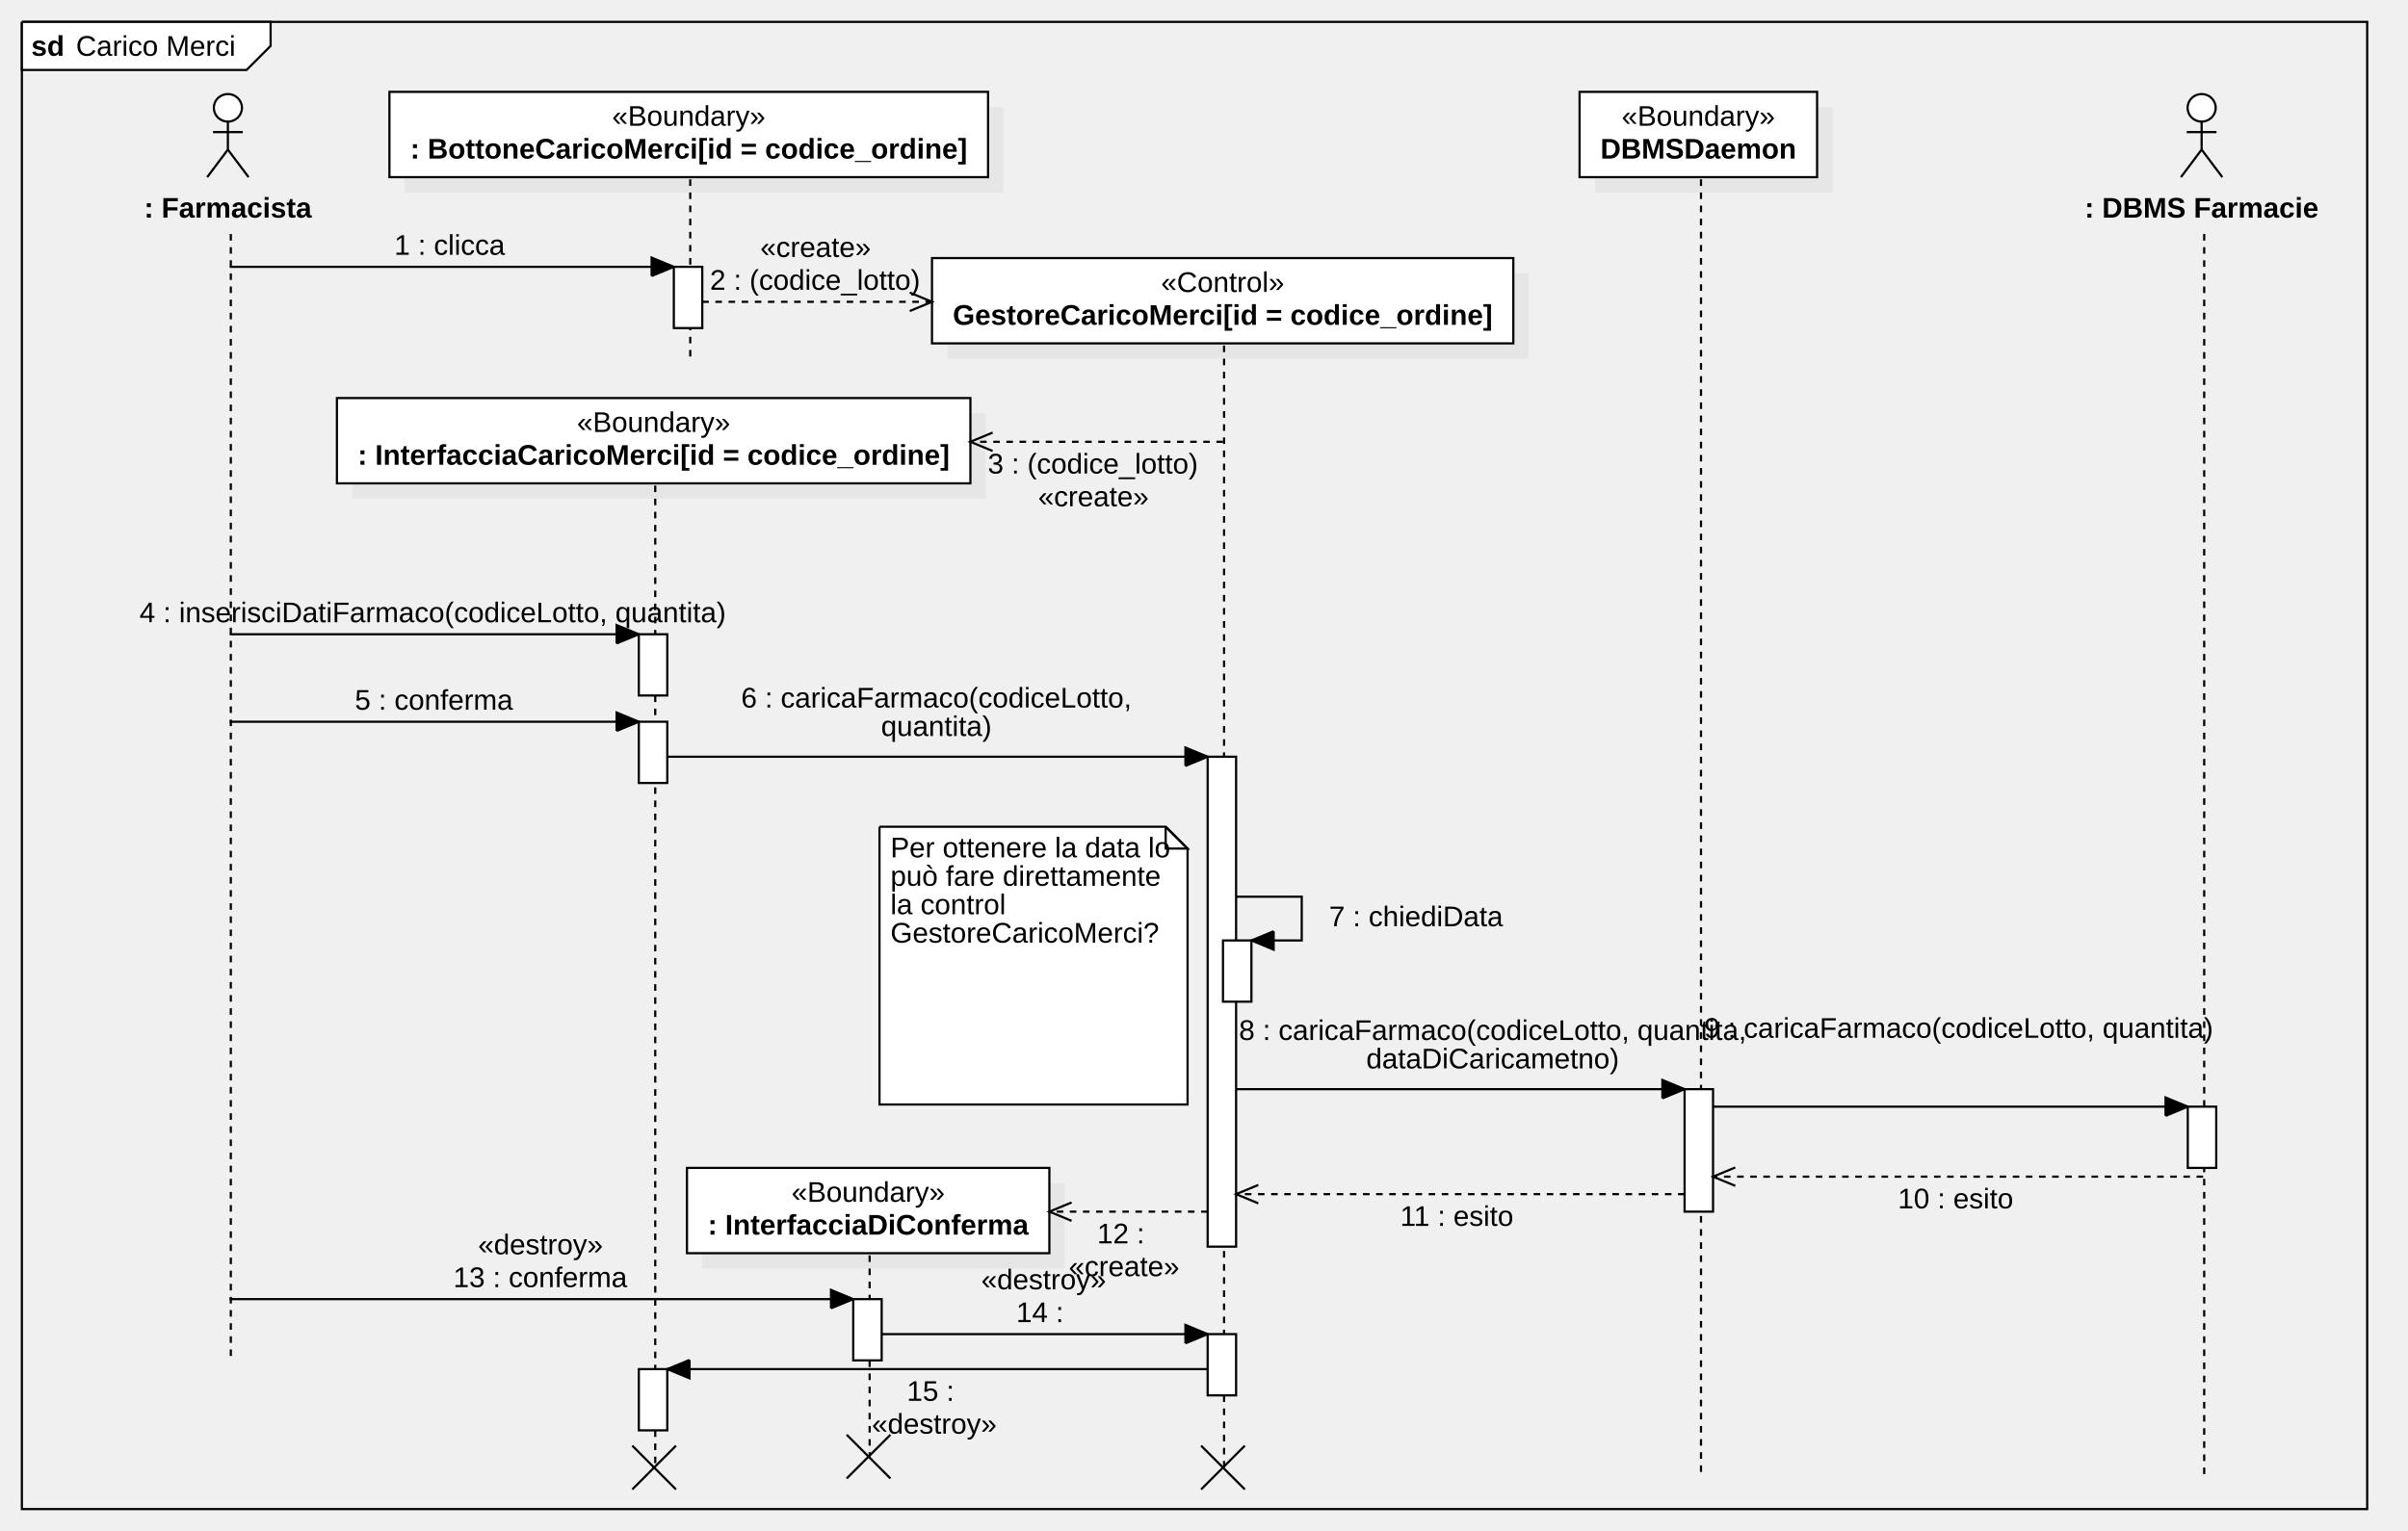
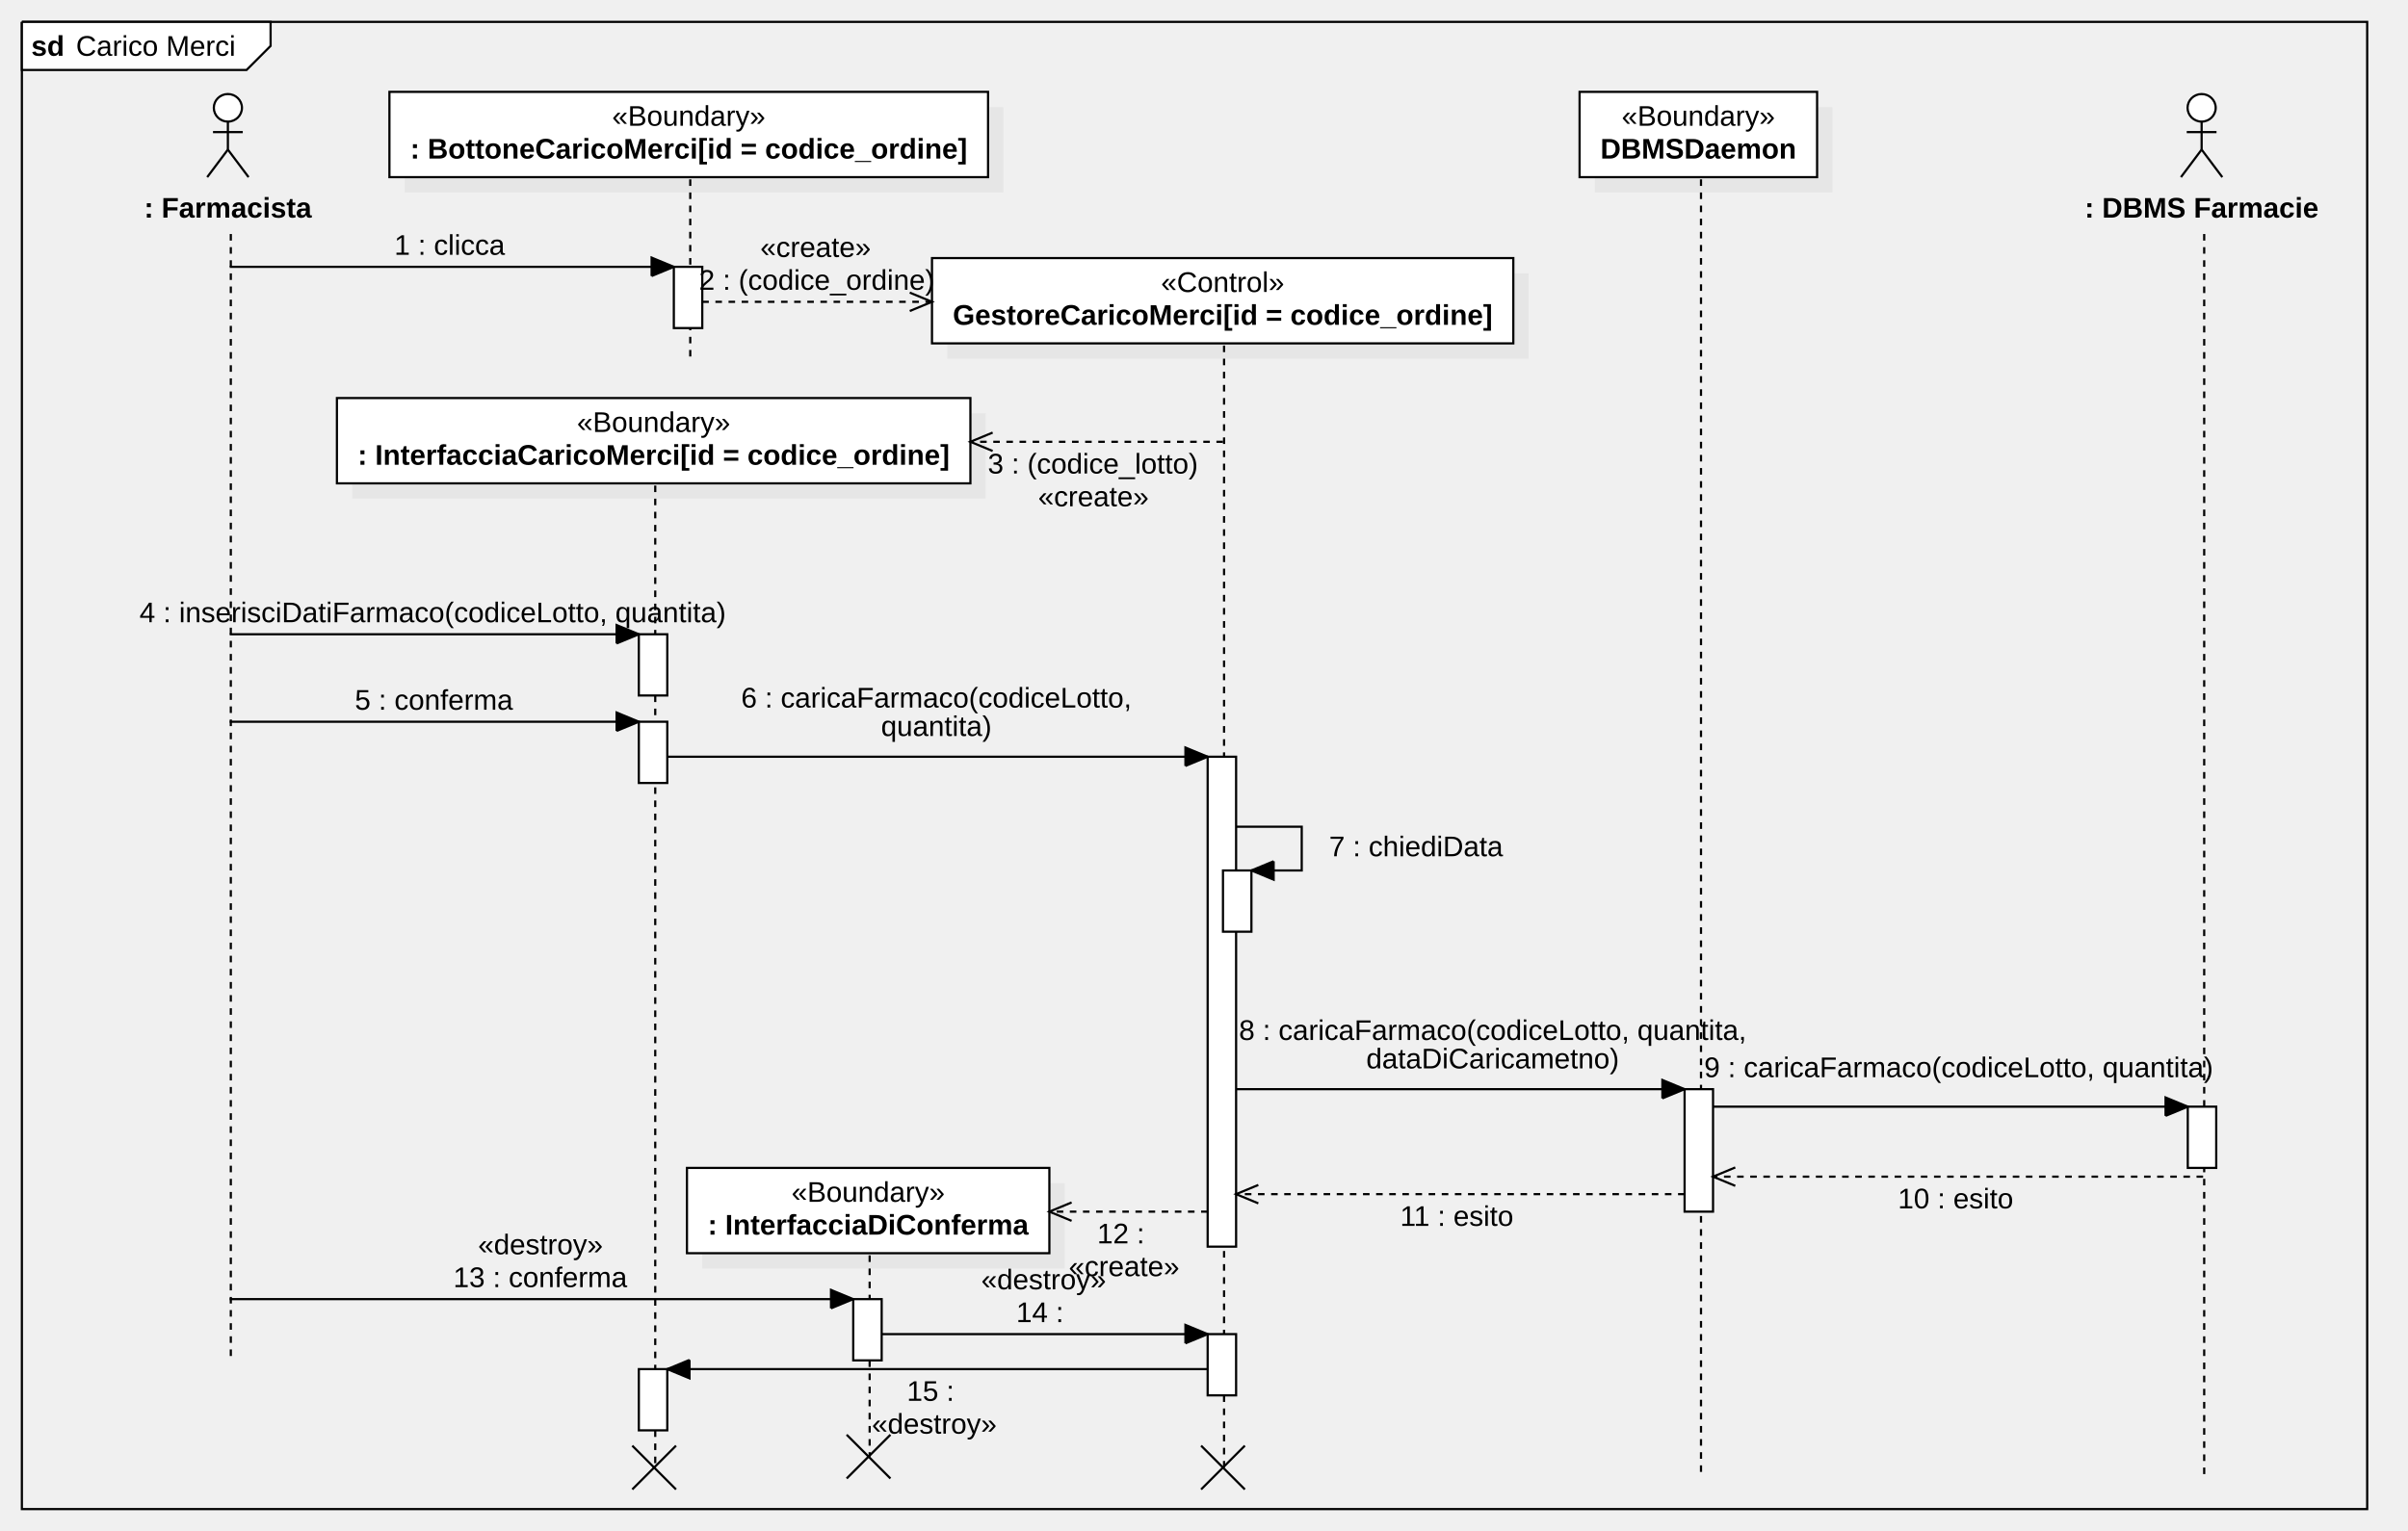
<svg xmlns="http://www.w3.org/2000/svg" height="700" version="1.1" width="1100.656">
  <defs />
  <g>
    <g transform="translate(-6,2) scale(1,1)">
      <path d="M 16 8 L 1088 8 L 1088 688 L 16 688 L 16 8" fill="none" stroke="#000000" stroke-miterlimit="10" />
    </g>
    <g transform="translate(-6,2) scale(1,1)">
      <path d="M 16 8 L 16 30 L 118.684 30 L 129.684 19 L 129.684 8 L 16 8" fill="#ffffff" stroke="none" />
    </g>
    <g transform="translate(-6,2) scale(1,1)">
      <path d="M 16 8 L 16 30 L 118.684 30 L 129.684 19 L 129.684 8 L 16 8 L 16 8" fill="none" stroke="#000000" stroke-miterlimit="10" />
    </g>
    <g transform="translate(-6,2) scale(1,1)">
      <g>
        <path fill="none" stroke="none" />
        <text fill="#000000" font-family="Arial" font-size="13px" font-style="normal" font-weight="normal" stroke="none" text-decoration="none" x="40.73" y="23.5">Carico Merci</text>
      </g>
    </g>
    <g transform="translate(-6,2) scale(1,1)">
      <g>
        <path fill="none" stroke="none" />
        <text fill="#000000" font-family="Arial" font-size="13px" font-style="normal" font-weight="bold" stroke="none" text-decoration="none" x="20.28" y="23.5">sd</text>
      </g>
    </g>
    <g transform="translate(-6,2) scale(1,1)">
      <path d="M 103.734 47.3 C 103.734 43.821 106.613 41 110.164 41 C 113.714 41 116.593 43.821 116.593 47.3 C 116.593 50.779 113.714 53.6 110.164 53.6 C 106.613 53.6 103.734 50.779 103.734 47.3 Z" fill="#ffffff" stroke="none" />
    </g>
    <g transform="translate(-6,2) scale(1,1)">
      <path d="M 103.734 47.3 C 103.734 43.821 106.613 41 110.164 41 C 113.714 41 116.593 43.821 116.593 47.3 C 116.593 50.779 113.714 53.6 110.164 53.6 C 106.613 53.6 103.734 50.779 103.734 47.3 Z" fill="none" stroke="#000000" stroke-miterlimit="10" />
    </g>
    <g transform="translate(-6,2) scale(1,1)">
      <path d="M 110.164 53.6 L 110.164 66.4" fill="none" stroke="#000000" stroke-miterlimit="10" />
    </g>
    <g transform="translate(-6,2) scale(1,1)">
      <path d="M 103.356 58.4 L 116.971 58.4" fill="none" stroke="#000000" stroke-miterlimit="10" />
    </g>
    <g transform="translate(-6,2) scale(1,1)">
      <path d="M 110.164 66.4 L 100.709 79" fill="none" stroke="#000000" stroke-miterlimit="10" />
    </g>
    <g transform="translate(-6,2) scale(1,1)">
      <path d="M 110.164 66.4 L 119.618 79" fill="none" stroke="#000000" stroke-miterlimit="10" />
    </g>
    <g transform="translate(-6,2) scale(1,1)">
      <g>
        <path fill="none" stroke="none" />
        <text fill="#000000" font-family="Arial" font-size="13px" font-style="normal" font-weight="bold" stroke="none" text-decoration="none" x="71.868" y="97.5">: Farmacista</text>
      </g>
    </g>
    <g transform="translate(-6,2) scale(1,1)">
      <path d="M 111.5 105 L 111.5 618" fill="none" stroke="#000000" stroke-dasharray="3" stroke-miterlimit="10" />
    </g>
    <g transform="translate(-6,2) scale(1,1)">
      <path d="M 1005.899 47.3 C 1005.899 43.821 1008.777 41 1012.328 41 C 1015.879 41 1018.757 43.821 1018.757 47.3 C 1018.757 50.779 1015.879 53.6 1012.328 53.6 C 1008.777 53.6 1005.899 50.779 1005.899 47.3 Z" fill="#ffffff" stroke="none" />
    </g>
    <g transform="translate(-6,2) scale(1,1)">
      <path d="M 1005.899 47.3 C 1005.899 43.821 1008.777 41 1012.328 41 C 1015.879 41 1018.757 43.821 1018.757 47.3 C 1018.757 50.779 1015.879 53.6 1012.328 53.6 C 1008.777 53.6 1005.899 50.779 1005.899 47.3 Z" fill="none" stroke="#000000" stroke-miterlimit="10" />
    </g>
    <g transform="translate(-6,2) scale(1,1)">
      <path d="M 1012.328 53.6 L 1012.328 66.4" fill="none" stroke="#000000" stroke-miterlimit="10" />
    </g>
    <g transform="translate(-6,2) scale(1,1)">
      <path d="M 1005.521 58.4 L 1019.135 58.4" fill="none" stroke="#000000" stroke-miterlimit="10" />
    </g>
    <g transform="translate(-6,2) scale(1,1)">
      <path d="M 1012.328 66.4 L 1002.874 79" fill="none" stroke="#000000" stroke-miterlimit="10" />
    </g>
    <g transform="translate(-6,2) scale(1,1)">
      <path d="M 1012.328 66.4 L 1021.783 79" fill="none" stroke="#000000" stroke-miterlimit="10" />
    </g>
    <g transform="translate(-6,2) scale(1,1)">
      <g>
        <path fill="none" stroke="none" />
        <text fill="#000000" font-family="Arial" font-size="13px" font-style="normal" font-weight="bold" stroke="none" text-decoration="none" x="958.868" y="97.5">: DBMS Farmacie</text>
      </g>
    </g>
    <g transform="translate(-6,2) scale(1,1)">
      <path d="M 1013.5 105 L 1013.5 672" fill="none" stroke="#000000" stroke-dasharray="3" stroke-miterlimit="10" />
    </g>
    <g transform="translate(-6,2) scale(1,1)">
      <rect fill="#C0C0C0" height="39" opacity="0.2" stroke="none" width="108.565" x="735" y="47" />
    </g>
    <g transform="translate(-6,2) scale(1,1)">
      <rect fill="#ffffff" height="39" stroke="none" width="108.565" x="728" y="40" />
    </g>
    <g transform="translate(-6,2) scale(1,1)">
      <path d="M 728 40 L 836.565 40 L 836.565 79 L 728 79 L 728 40 Z Z" fill="none" stroke="#000000" stroke-miterlimit="10" />
    </g>
    <g transform="translate(-6,2) scale(1,1)">
      <g>
        <path fill="none" stroke="none" />
        <text fill="#000000" font-family="Arial" font-size="13px" font-style="normal" font-weight="normal" stroke="none" text-decoration="none" x="747.228" y="55.5">«Boundary»</text>
      </g>
    </g>
    <g transform="translate(-6,2) scale(1,1)">
      <g>
        <path fill="none" stroke="none" />
        <text fill="#000000" font-family="Arial" font-size="13px" font-style="normal" font-weight="bold" stroke="none" text-decoration="none" x="737.5" y="70.5">DBMSDaemon</text>
      </g>
    </g>
    <g transform="translate(-6,2) scale(1,1)">
      <path d="M 783.5 80 L 783.5 672" fill="none" stroke="#000000" stroke-dasharray="3" stroke-miterlimit="10" />
    </g>
    <g transform="translate(-6,2) scale(1,1)">
      <rect fill="#C0C0C0" height="39" opacity="0.2" stroke="none" width="273.624" x="191" y="47" />
    </g>
    <g transform="translate(-6,2) scale(1,1)">
      <rect fill="#ffffff" height="39" stroke="none" width="273.624" x="184" y="40" />
    </g>
    <g transform="translate(-6,2) scale(1,1)">
      <path d="M 184 40 L 457.624 40 L 457.624 79 L 184 79 L 184 40 Z Z" fill="none" stroke="#000000" stroke-miterlimit="10" />
    </g>
    <g transform="translate(-6,2) scale(1,1)">
      <g>
        <path fill="none" stroke="none" />
        <text fill="#000000" font-family="Arial" font-size="13px" font-style="normal" font-weight="normal" stroke="none" text-decoration="none" x="285.757" y="55.5">«Boundary»</text>
      </g>
    </g>
    <g transform="translate(-6,2) scale(1,1)">
      <g>
        <path fill="none" stroke="none" />
        <text fill="#000000" font-family="Arial" font-size="13px" font-style="normal" font-weight="bold" stroke="none" text-decoration="none" x="193.5" y="70.5">: BottoneCaricoMerci[id = codice_ordine]</text>
      </g>
    </g>
    <g transform="translate(-6,2) scale(1,1)">
      <path d="M 321.5 80 L 321.5 162" fill="none" stroke="#000000" stroke-dasharray="3" stroke-miterlimit="10" />
    </g>
    <g transform="translate(-6,2) scale(1,1)">
      <rect fill="#C0C0C0" height="39" opacity="0.2" stroke="none" width="265.714" x="439" y="123" />
    </g>
    <g transform="translate(-6,2) scale(1,1)">
      <rect fill="#ffffff" height="39" stroke="none" width="265.714" x="432" y="116" />
    </g>
    <g transform="translate(-6,2) scale(1,1)">
      <path d="M 432 116 L 697.714 116 L 697.714 155 L 432 155 L 432 116 Z Z" fill="none" stroke="#000000" stroke-miterlimit="10" />
    </g>
    <g transform="translate(-6,2) scale(1,1)">
      <g>
        <path fill="none" stroke="none" />
        <text fill="#000000" font-family="Arial" font-size="13px" font-style="normal" font-weight="normal" stroke="none" text-decoration="none" x="536.674" y="131.5">«Control»</text>
      </g>
    </g>
    <g transform="translate(-6,2) scale(1,1)">
      <g>
        <path fill="none" stroke="none" />
        <text fill="#000000" font-family="Arial" font-size="13px" font-style="normal" font-weight="bold" stroke="none" text-decoration="none" x="441.5" y="146.5">GestoreCaricoMerci[id = codice_ordine]</text>
      </g>
    </g>
    <g transform="translate(-6,2) scale(1,1)">
      <path d="M 565.5 156 L 565.5 669" fill="none" stroke="#000000" stroke-dasharray="3" stroke-miterlimit="10" />
    </g>
    <g transform="translate(-6,2) scale(1,1)">
      <rect fill="#C0C0C0" height="39" opacity="0.2" stroke="none" width="289.556" x="167" y="187" />
    </g>
    <g transform="translate(-6,2) scale(1,1)">
      <rect fill="#ffffff" height="39" stroke="none" width="289.556" x="160" y="180" />
    </g>
    <g transform="translate(-6,2) scale(1,1)">
      <path d="M 160 180 L 449.556 180 L 449.556 219 L 160 219 L 160 180 Z Z" fill="none" stroke="#000000" stroke-miterlimit="10" />
    </g>
    <g transform="translate(-6,2) scale(1,1)">
      <g>
        <path fill="none" stroke="none" />
        <text fill="#000000" font-family="Arial" font-size="13px" font-style="normal" font-weight="normal" stroke="none" text-decoration="none" x="269.723" y="195.5">«Boundary»</text>
      </g>
    </g>
    <g transform="translate(-6,2) scale(1,1)">
      <g>
        <path fill="none" stroke="none" />
        <text fill="#000000" font-family="Arial" font-size="13px" font-style="normal" font-weight="bold" stroke="none" text-decoration="none" x="169.5" y="210.5">: InterfacciaCaricoMerci[id = codice_ordine]</text>
      </g>
    </g>
    <g transform="translate(-6,2) scale(1,1)">
      <path d="M 305.5 220 L 305.5 669" fill="none" stroke="#000000" stroke-dasharray="3" stroke-miterlimit="10" />
    </g>
    <g transform="translate(-6,2) scale(1,1)">
      <rect fill="#C0C0C0" height="39" opacity="0.2" stroke="none" width="165.65" x="327" y="539" />
    </g>
    <g transform="translate(-6,2) scale(1,1)">
      <rect fill="#ffffff" height="39" stroke="none" width="165.65" x="320" y="532" />
    </g>
    <g transform="translate(-6,2) scale(1,1)">
      <path d="M 320 532 L 485.65 532 L 485.65 571 L 320 571 L 320 532 Z Z" fill="none" stroke="#000000" stroke-miterlimit="10" />
    </g>
    <g transform="translate(-6,2) scale(1,1)">
      <g>
        <path fill="none" stroke="none" />
        <text fill="#000000" font-family="Arial" font-size="13px" font-style="normal" font-weight="normal" stroke="none" text-decoration="none" x="367.77" y="547.5">«Boundary»</text>
      </g>
    </g>
    <g transform="translate(-6,2) scale(1,1)">
      <g>
        <path fill="none" stroke="none" />
        <text fill="#000000" font-family="Arial" font-size="13px" font-style="normal" font-weight="bold" stroke="none" text-decoration="none" x="329.5" y="562.5">: InterfacciaDiConferma</text>
      </g>
    </g>
    <g transform="translate(-6,2) scale(1,1)">
      <path d="M 403.5 572 L 403.5 664" fill="none" stroke="#000000" stroke-dasharray="3" stroke-miterlimit="10" />
    </g>
    <g transform="translate(-6,2) scale(1,1)">
-       <path d="M 408 376 L 538.814 376 L 548.814 386 L 548.814 503 L 408 503 L 408 376" fill="#ffffff" stroke="none" />
-     </g>
-     <g transform="translate(-6,2) scale(1,1)">
-       <path d="M 408 376 L 538.814 376 L 548.814 386 L 548.814 503 L 408 503 L 408 376 L 408 376" fill="none" stroke="#000000" stroke-miterlimit="10" />
-     </g>
-     <g transform="translate(-6,2) scale(1,1)">
-       <path d="M 538.814 376 L 538.814 386 L 548.814 386 L 538.814 376" fill="none" stroke="#000000" stroke-miterlimit="10" />
-     </g>
-     <g transform="translate(-6,2) scale(1,1)">
-       <g>
-         <path fill="none" stroke="none" />
-         <text fill="#000000" font-family="Arial" font-size="13px" font-style="normal" font-weight="normal" stroke="none" text-decoration="none" x="413" y="390">Per ottenere la data lo</text>
-         <text fill="#000000" font-family="Arial" font-size="13px" font-style="normal" font-weight="normal" stroke="none" text-decoration="none" x="413" y="403">può fare direttamente</text>
-         <text fill="#000000" font-family="Arial" font-size="13px" font-style="normal" font-weight="normal" stroke="none" text-decoration="none" x="413" y="416">la control</text>
-         <text fill="#000000" font-family="Arial" font-size="13px" font-style="normal" font-weight="normal" stroke="none" text-decoration="none" x="413" y="429">GestoreCaricoMerci?</text>
-       </g>
-     </g>
-     <g transform="translate(-6,2) scale(1,1)">
      <path d="M 111 120 L 314 120" fill="none" stroke="#000000" stroke-miterlimit="10" />
    </g>
    <g transform="translate(-6,2) scale(1,1)">
      <path d="M 303.837 124.21 L 314 120 L 303.837 115.79" fill="#000000" stroke="none" />
    </g>
    <g transform="translate(-6,2) scale(1,1)">
      <path d="M 303.837 124.21 L 314 120 L 303.837 115.79 L 303.837 124.21" fill="none" stroke="#000000" stroke-miterlimit="10" />
    </g>
    <g transform="translate(-6,2) scale(1,1)">
      <g>
        <path fill="none" stroke="none" />
        <text fill="#000000" font-family="Arial" font-size="13px" font-style="normal" font-weight="normal" stroke="none" text-decoration="none" x="186.236" y="114.5">1 : clicca</text>
      </g>
    </g>
    <g transform="translate(-6,2) scale(1,1)">
      <rect fill="#ffffff" height="28" stroke="none" width="13" x="314" y="120" />
    </g>
    <g transform="translate(-6,2) scale(1,1)">
      <path d="M 314 120 L 327 120 L 327 148 L 314 148 L 314 120 Z Z" fill="none" stroke="#000000" stroke-miterlimit="10" />
    </g>
    <g transform="translate(-6,2) scale(1,1)">
      <path d="M 327 136 L 432 136" fill="none" stroke="#000000" stroke-dasharray="3" stroke-miterlimit="10" />
    </g>
    <g transform="translate(-6,2) scale(1,1)">
      <path d="M 421.837 140.21 L 432 136 L 421.837 131.79" fill="none" stroke="#000000" stroke-miterlimit="10" />
    </g>
    <g transform="translate(-6,2) scale(1,1)">
      <g>
        <path fill="none" stroke="none" />
-         <text fill="#000000" font-family="Arial" font-size="13px" font-style="normal" font-weight="normal" stroke="none" text-decoration="none" x="330.5" y="130.5">2 : (codice_lotto)</text>
+         <text fill="#000000" font-family="Arial" font-size="13px" font-style="normal" font-weight="normal" stroke="none" text-decoration="none" x="325.5" y="130.5">2 : (codice_ordine)</text>
      </g>
    </g>
    <g transform="translate(-6,2) scale(1,1)">
      <g>
        <path fill="none" stroke="none" />
        <text fill="#000000" font-family="Arial" font-size="13px" font-style="normal" font-weight="normal" stroke="none" text-decoration="none" x="353.5" y="115.5">«create»</text>
      </g>
    </g>
    <g transform="translate(-6,2) scale(1,1)">
      <path d="M 565 200 L 449.556 200" fill="none" stroke="#000000" stroke-dasharray="3" stroke-miterlimit="10" />
    </g>
    <g transform="translate(-6,2) scale(1,1)">
      <path d="M 459.719 195.79 L 449.556 200 L 459.719 204.21" fill="none" stroke="#000000" stroke-miterlimit="10" />
    </g>
    <g transform="translate(-6,2) scale(1,1)">
      <g>
        <path fill="none" stroke="none" />
        <text fill="#000000" font-family="Arial" font-size="13px" font-style="normal" font-weight="normal" stroke="none" text-decoration="none" x="457.5" y="214.5">3 : (codice_lotto)</text>
      </g>
    </g>
    <g transform="translate(-6,2) scale(1,1)">
      <g>
        <path fill="none" stroke="none" />
        <text fill="#000000" font-family="Arial" font-size="13px" font-style="normal" font-weight="normal" stroke="none" text-decoration="none" x="480.5" y="229.5">«create»</text>
      </g>
    </g>
    <g transform="translate(-6,2) scale(1,1)">
      <path d="M 111 288 L 298 288" fill="none" stroke="#000000" stroke-miterlimit="10" />
    </g>
    <g transform="translate(-6,2) scale(1,1)">
      <path d="M 287.837 292.21 L 298 288 L 287.837 283.79" fill="#000000" stroke="none" />
    </g>
    <g transform="translate(-6,2) scale(1,1)">
      <path d="M 287.837 292.21 L 298 288 L 287.837 283.79 L 287.837 292.21" fill="none" stroke="#000000" stroke-miterlimit="10" />
    </g>
    <g transform="translate(-6,2) scale(1,1)">
      <g>
        <path fill="none" stroke="none" />
        <text fill="#000000" font-family="Arial" font-size="13px" font-style="normal" font-weight="normal" stroke="none" text-decoration="none" x="69.75" y="282.5">4 : inserisciDatiFarmaco(codiceLotto, quantita)</text>
      </g>
    </g>
    <g transform="translate(-6,2) scale(1,1)">
      <rect fill="#ffffff" height="28" stroke="none" width="13" x="298" y="288" />
    </g>
    <g transform="translate(-6,2) scale(1,1)">
      <path d="M 298 288 L 311 288 L 311 316 L 298 316 L 298 288 Z Z" fill="none" stroke="#000000" stroke-miterlimit="10" />
    </g>
    <g transform="translate(-6,2) scale(1,1)">
      <path d="M 111 328 L 298 328" fill="none" stroke="#000000" stroke-miterlimit="10" />
    </g>
    <g transform="translate(-6,2) scale(1,1)">
      <path d="M 287.837 332.21 L 298 328 L 287.837 323.79" fill="#000000" stroke="none" />
    </g>
    <g transform="translate(-6,2) scale(1,1)">
      <path d="M 287.837 332.21 L 298 328 L 287.837 323.79 L 287.837 332.21" fill="none" stroke="#000000" stroke-miterlimit="10" />
    </g>
    <g transform="translate(-6,2) scale(1,1)">
      <g>
        <path fill="none" stroke="none" />
        <text fill="#000000" font-family="Arial" font-size="13px" font-style="normal" font-weight="normal" stroke="none" text-decoration="none" x="168.197" y="322.5">5 : conferma</text>
      </g>
    </g>
    <g transform="translate(-6,2) scale(1,1)">
      <rect fill="#ffffff" height="28" stroke="none" width="13" x="298" y="328" />
    </g>
    <g transform="translate(-6,2) scale(1,1)">
      <path d="M 298 328 L 311 328 L 311 356 L 298 356 L 298 328 Z Z" fill="none" stroke="#000000" stroke-miterlimit="10" />
    </g>
    <g transform="translate(-6,2) scale(1,1)">
      <path d="M 311 344 L 558 344" fill="none" stroke="#000000" stroke-miterlimit="10" />
    </g>
    <g transform="translate(-6,2) scale(1,1)">
      <path d="M 547.837 348.21 L 558 344 L 547.837 339.79" fill="#000000" stroke="none" />
    </g>
    <g transform="translate(-6,2) scale(1,1)">
      <path d="M 547.837 348.21 L 558 344 L 547.837 339.79 L 547.837 348.21" fill="none" stroke="#000000" stroke-miterlimit="10" />
    </g>
    <g transform="translate(-6,2) scale(1,1)">
      <g>
        <path fill="none" stroke="none" />
        <text fill="#000000" font-family="Arial" font-size="13px" font-style="normal" font-weight="normal" stroke="none" text-decoration="none" x="344.768" y="321.5">6 : caricaFarmaco(codiceLotto,</text>
        <text fill="#000000" font-family="Arial" font-size="13px" font-style="normal" font-weight="normal" stroke="none" text-decoration="none" x="408.705" y="334.5">quantita)</text>
      </g>
    </g>
    <g transform="translate(-6,2) scale(1,1)">
      <rect fill="#ffffff" height="224" stroke="none" width="13" x="558" y="344" />
    </g>
    <g transform="translate(-6,2) scale(1,1)">
      <path d="M 558 344 L 571 344 L 571 568 L 558 568 L 558 344 Z Z" fill="none" stroke="#000000" stroke-miterlimit="10" />
    </g>
    <g transform="translate(-6,2) scale(1,1)">
-       <path d="M 571 408 L 601 408 L 601 428 L 578 428" fill="none" stroke="#000000" stroke-miterlimit="10" />
-     </g>
-     <g transform="translate(-6,2) scale(1,1)">
-       <path d="M 588.163 423.79 L 578 428 L 588.163 432.21" fill="#000000" stroke="none" />
-     </g>
-     <g transform="translate(-6,2) scale(1,1)">
-       <path d="M 588.163 423.79 L 578 428 L 588.163 432.21 L 588.163 423.79" fill="none" stroke="#000000" stroke-miterlimit="10" />
-     </g>
-     <g transform="translate(-6,2) scale(1,1)">
-       <g>
-         <path fill="none" stroke="none" />
-         <text fill="#000000" font-family="Arial" font-size="13px" font-style="normal" font-weight="normal" stroke="none" text-decoration="none" x="613.5" y="421.5">7 : chiediData</text>
-       </g>
-     </g>
-     <g transform="translate(-6,2) scale(1,1)">
-       <rect fill="#ffffff" height="28" stroke="none" width="13" x="565" y="428" />
-     </g>
-     <g transform="translate(-6,2) scale(1,1)">
-       <path d="M 565 428 L 578 428 L 578 456 L 565 456 L 565 428 Z Z" fill="none" stroke="#000000" stroke-miterlimit="10" />
+       <path d="M 571 376 L 601 376 L 601 396 L 578 396" fill="none" stroke="#000000" stroke-miterlimit="10" />
+     </g>
+     <g transform="translate(-6,2) scale(1,1)">
+       <path d="M 588.163 391.79 L 578 396 L 588.163 400.21" fill="#000000" stroke="none" />
+     </g>
+     <g transform="translate(-6,2) scale(1,1)">
+       <path d="M 588.163 391.79 L 578 396 L 588.163 400.21 L 588.163 391.79" fill="none" stroke="#000000" stroke-miterlimit="10" />
+     </g>
+     <g transform="translate(-6,2) scale(1,1)">
+       <g>
+         <path fill="none" stroke="none" />
+         <text fill="#000000" font-family="Arial" font-size="13px" font-style="normal" font-weight="normal" stroke="none" text-decoration="none" x="613.5" y="389.5">7 : chiediData</text>
+       </g>
+     </g>
+     <g transform="translate(-6,2) scale(1,1)">
+       <rect fill="#ffffff" height="28" stroke="none" width="13" x="565" y="396" />
+     </g>
+     <g transform="translate(-6,2) scale(1,1)">
+       <path d="M 565 396 L 578 396 L 578 424 L 565 424 L 565 396 Z Z" fill="none" stroke="#000000" stroke-miterlimit="10" />
    </g>
    <g transform="translate(-6,2) scale(1,1)">
      <path d="M 571 496 L 776 496" fill="none" stroke="#000000" stroke-miterlimit="10" />
    </g>
    <g transform="translate(-6,2) scale(1,1)">
      <path d="M 765.837 500.21 L 776 496 L 765.837 491.79" fill="#000000" stroke="none" />
    </g>
    <g transform="translate(-6,2) scale(1,1)">
      <path d="M 765.837 500.21 L 776 496 L 765.837 491.79 L 765.837 500.21" fill="none" stroke="#000000" stroke-miterlimit="10" />
    </g>
    <g transform="translate(-6,2) scale(1,1)">
      <g>
        <path fill="none" stroke="none" />
        <text fill="#000000" font-family="Arial" font-size="13px" font-style="normal" font-weight="normal" stroke="none" text-decoration="none" x="572.303" y="473.5">8 : caricaFarmaco(codiceLotto, quantita,</text>
        <text fill="#000000" font-family="Arial" font-size="13px" font-style="normal" font-weight="normal" stroke="none" text-decoration="none" x="630.476" y="486.5">dataDiCaricametno)</text>
      </g>
    </g>
    <g transform="translate(-6,2) scale(1,1)">
      <rect fill="#ffffff" height="56" stroke="none" width="13" x="776" y="496" />
    </g>
    <g transform="translate(-6,2) scale(1,1)">
      <path d="M 776 496 L 789 496 L 789 552 L 776 552 L 776 496 Z Z" fill="none" stroke="#000000" stroke-miterlimit="10" />
    </g>
    <g transform="translate(-6,2) scale(1,1)">
      <path d="M 789 504 L 1006 504" fill="none" stroke="#000000" stroke-miterlimit="10" />
    </g>
    <g transform="translate(-6,2) scale(1,1)">
      <path d="M 995.837 508.21 L 1006 504 L 995.837 499.79" fill="#000000" stroke="none" />
    </g>
    <g transform="translate(-6,2) scale(1,1)">
      <path d="M 995.837 508.21 L 1006 504 L 995.837 499.79 L 995.837 508.21" fill="none" stroke="#000000" stroke-miterlimit="10" />
    </g>
    <g transform="translate(-6,2) scale(1,1)">
      <g>
        <path fill="none" stroke="none" />
-         <text fill="#000000" font-family="Arial" font-size="13px" font-style="normal" font-weight="normal" stroke="none" text-decoration="none" x="784.944" y="472.5">9 : caricaFarmaco(codiceLotto, quantita)</text>
+         <text fill="#000000" font-family="Arial" font-size="13px" font-style="normal" font-weight="normal" stroke="none" text-decoration="none" x="784.944" y="490.5">9 : caricaFarmaco(codiceLotto, quantita)</text>
      </g>
    </g>
    <g transform="translate(-6,2) scale(1,1)">
      <rect fill="#ffffff" height="28" stroke="none" width="13" x="1006" y="504" />
    </g>
    <g transform="translate(-6,2) scale(1,1)">
      <path d="M 1006 504 L 1019 504 L 1019 532 L 1006 532 L 1006 504 Z Z" fill="none" stroke="#000000" stroke-miterlimit="10" />
    </g>
    <g transform="translate(-6,2) scale(1,1)">
      <path d="M 1013 536 L 789 536" fill="none" stroke="#000000" stroke-dasharray="3" stroke-miterlimit="10" />
    </g>
    <g transform="translate(-6,2) scale(1,1)">
      <path d="M 799.163 531.79 L 789 536 L 799.163 540.21" fill="none" stroke="#000000" stroke-miterlimit="10" />
    </g>
    <g transform="translate(-6,2) scale(1,1)">
      <g>
        <path fill="none" stroke="none" />
        <text fill="#000000" font-family="Arial" font-size="13px" font-style="normal" font-weight="normal" stroke="none" text-decoration="none" x="873.5" y="550.5">10 : esito</text>
      </g>
    </g>
    <g transform="translate(-6,2) scale(1,1)">
      <path d="M 776 544 L 571 544" fill="none" stroke="#000000" stroke-dasharray="3" stroke-miterlimit="10" />
    </g>
    <g transform="translate(-6,2) scale(1,1)">
      <path d="M 581.163 539.79 L 571 544 L 581.163 548.21" fill="none" stroke="#000000" stroke-miterlimit="10" />
    </g>
    <g transform="translate(-6,2) scale(1,1)">
      <g>
        <path fill="none" stroke="none" />
        <text fill="#000000" font-family="Arial" font-size="13px" font-style="normal" font-weight="normal" stroke="none" text-decoration="none" x="645.982" y="558.5">11 : esito</text>
      </g>
    </g>
    <g transform="translate(-6,2) scale(1,1)">
      <path d="M 558 552 L 485.65 552" fill="none" stroke="#000000" stroke-dasharray="3" stroke-miterlimit="10" />
    </g>
    <g transform="translate(-6,2) scale(1,1)">
      <path d="M 495.813 547.79 L 485.65 552 L 495.813 556.21" fill="none" stroke="#000000" stroke-miterlimit="10" />
    </g>
    <g transform="translate(-6,2) scale(1,1)">
      <g>
        <path fill="none" stroke="none" />
        <text fill="#000000" font-family="Arial" font-size="13px" font-style="normal" font-weight="normal" stroke="none" text-decoration="none" x="507.5" y="566.5">12 : </text>
      </g>
    </g>
    <g transform="translate(-6,2) scale(1,1)">
      <g>
        <path fill="none" stroke="none" />
        <text fill="#000000" font-family="Arial" font-size="13px" font-style="normal" font-weight="normal" stroke="none" text-decoration="none" x="494.5" y="581.5">«create»</text>
      </g>
    </g>
    <g transform="translate(-6,2) scale(1,1)">
      <path d="M 111 592 L 396 592" fill="none" stroke="#000000" stroke-miterlimit="10" />
    </g>
    <g transform="translate(-6,2) scale(1,1)">
      <path d="M 385.837 596.21 L 396 592 L 385.837 587.79" fill="#000000" stroke="none" />
    </g>
    <g transform="translate(-6,2) scale(1,1)">
      <path d="M 385.837 596.21 L 396 592 L 385.837 587.79 L 385.837 596.21" fill="none" stroke="#000000" stroke-miterlimit="10" />
    </g>
    <g transform="translate(-6,2) scale(1,1)">
      <path d="M 393 654 L 413 674" fill="none" stroke="#000000" stroke-miterlimit="10" />
    </g>
    <g transform="translate(-6,2) scale(1,1)">
      <path d="M 413 654 L 393 674" fill="none" stroke="#000000" stroke-miterlimit="10" />
    </g>
    <g transform="translate(-6,2) scale(1,1)">
      <g>
        <path fill="none" stroke="none" />
        <text fill="#000000" font-family="Arial" font-size="13px" font-style="normal" font-weight="normal" stroke="none" text-decoration="none" x="213.197" y="586.5">13 : conferma</text>
      </g>
    </g>
    <g transform="translate(-6,2) scale(1,1)">
      <g>
        <path fill="none" stroke="none" />
        <text fill="#000000" font-family="Arial" font-size="13px" font-style="normal" font-weight="normal" stroke="none" text-decoration="none" x="224.5" y="571.5">«destroy»</text>
      </g>
    </g>
    <g transform="translate(-6,2) scale(1,1)">
      <rect fill="#ffffff" height="28" stroke="none" width="13" x="396" y="592" />
    </g>
    <g transform="translate(-6,2) scale(1,1)">
      <path d="M 396 592 L 409 592 L 409 620 L 396 620 L 396 592 Z Z" fill="none" stroke="#000000" stroke-miterlimit="10" />
    </g>
    <g transform="translate(-6,2) scale(1,1)">
      <path d="M 409 608 L 558 608" fill="none" stroke="#000000" stroke-miterlimit="10" />
    </g>
    <g transform="translate(-6,2) scale(1,1)">
      <path d="M 547.837 612.21 L 558 608 L 547.837 603.79" fill="#000000" stroke="none" />
    </g>
    <g transform="translate(-6,2) scale(1,1)">
      <path d="M 547.837 612.21 L 558 608 L 547.837 603.79 L 547.837 612.21" fill="none" stroke="#000000" stroke-miterlimit="10" />
    </g>
    <g transform="translate(-6,2) scale(1,1)">
      <path d="M 555 659 L 575 679" fill="none" stroke="#000000" stroke-miterlimit="10" />
    </g>
    <g transform="translate(-6,2) scale(1,1)">
      <path d="M 575 659 L 555 679" fill="none" stroke="#000000" stroke-miterlimit="10" />
    </g>
    <g transform="translate(-6,2) scale(1,1)">
      <g>
        <path fill="none" stroke="none" />
        <text fill="#000000" font-family="Arial" font-size="13px" font-style="normal" font-weight="normal" stroke="none" text-decoration="none" x="470.5" y="602.5">14 : </text>
      </g>
    </g>
    <g transform="translate(-6,2) scale(1,1)">
      <g>
        <path fill="none" stroke="none" />
        <text fill="#000000" font-family="Arial" font-size="13px" font-style="normal" font-weight="normal" stroke="none" text-decoration="none" x="454.5" y="587.5">«destroy»</text>
      </g>
    </g>
    <g transform="translate(-6,2) scale(1,1)">
      <rect fill="#ffffff" height="28" stroke="none" width="13" x="558" y="608" />
    </g>
    <g transform="translate(-6,2) scale(1,1)">
      <path d="M 558 608 L 571 608 L 571 636 L 558 636 L 558 608 Z Z" fill="none" stroke="#000000" stroke-miterlimit="10" />
    </g>
    <g transform="translate(-6,2) scale(1,1)">
      <path d="M 558 624 L 311 624" fill="none" stroke="#000000" stroke-miterlimit="10" />
    </g>
    <g transform="translate(-6,2) scale(1,1)">
      <path d="M 321.163 619.79 L 311 624 L 321.163 628.21" fill="#000000" stroke="none" />
    </g>
    <g transform="translate(-6,2) scale(1,1)">
      <path d="M 321.163 619.79 L 311 624 L 321.163 628.21 L 321.163 619.79" fill="none" stroke="#000000" stroke-miterlimit="10" />
    </g>
    <g transform="translate(-6,2) scale(1,1)">
      <path d="M 295 659 L 315 679" fill="none" stroke="#000000" stroke-miterlimit="10" />
    </g>
    <g transform="translate(-6,2) scale(1,1)">
      <path d="M 315 659 L 295 679" fill="none" stroke="#000000" stroke-miterlimit="10" />
    </g>
    <g transform="translate(-6,2) scale(1,1)">
      <g>
        <path fill="none" stroke="none" />
        <text fill="#000000" font-family="Arial" font-size="13px" font-style="normal" font-weight="normal" stroke="none" text-decoration="none" x="420.5" y="638.5">15 : </text>
      </g>
    </g>
    <g transform="translate(-6,2) scale(1,1)">
      <g>
        <path fill="none" stroke="none" />
        <text fill="#000000" font-family="Arial" font-size="13px" font-style="normal" font-weight="normal" stroke="none" text-decoration="none" x="404.5" y="653.5">«destroy»</text>
      </g>
    </g>
    <g transform="translate(-6,2) scale(1,1)">
      <rect fill="#ffffff" height="28" stroke="none" width="13" x="298" y="624" />
    </g>
    <g transform="translate(-6,2) scale(1,1)">
      <path d="M 298 624 L 311 624 L 311 652 L 298 652 L 298 624 Z Z" fill="none" stroke="#000000" stroke-miterlimit="10" />
    </g>
  </g>
</svg>
